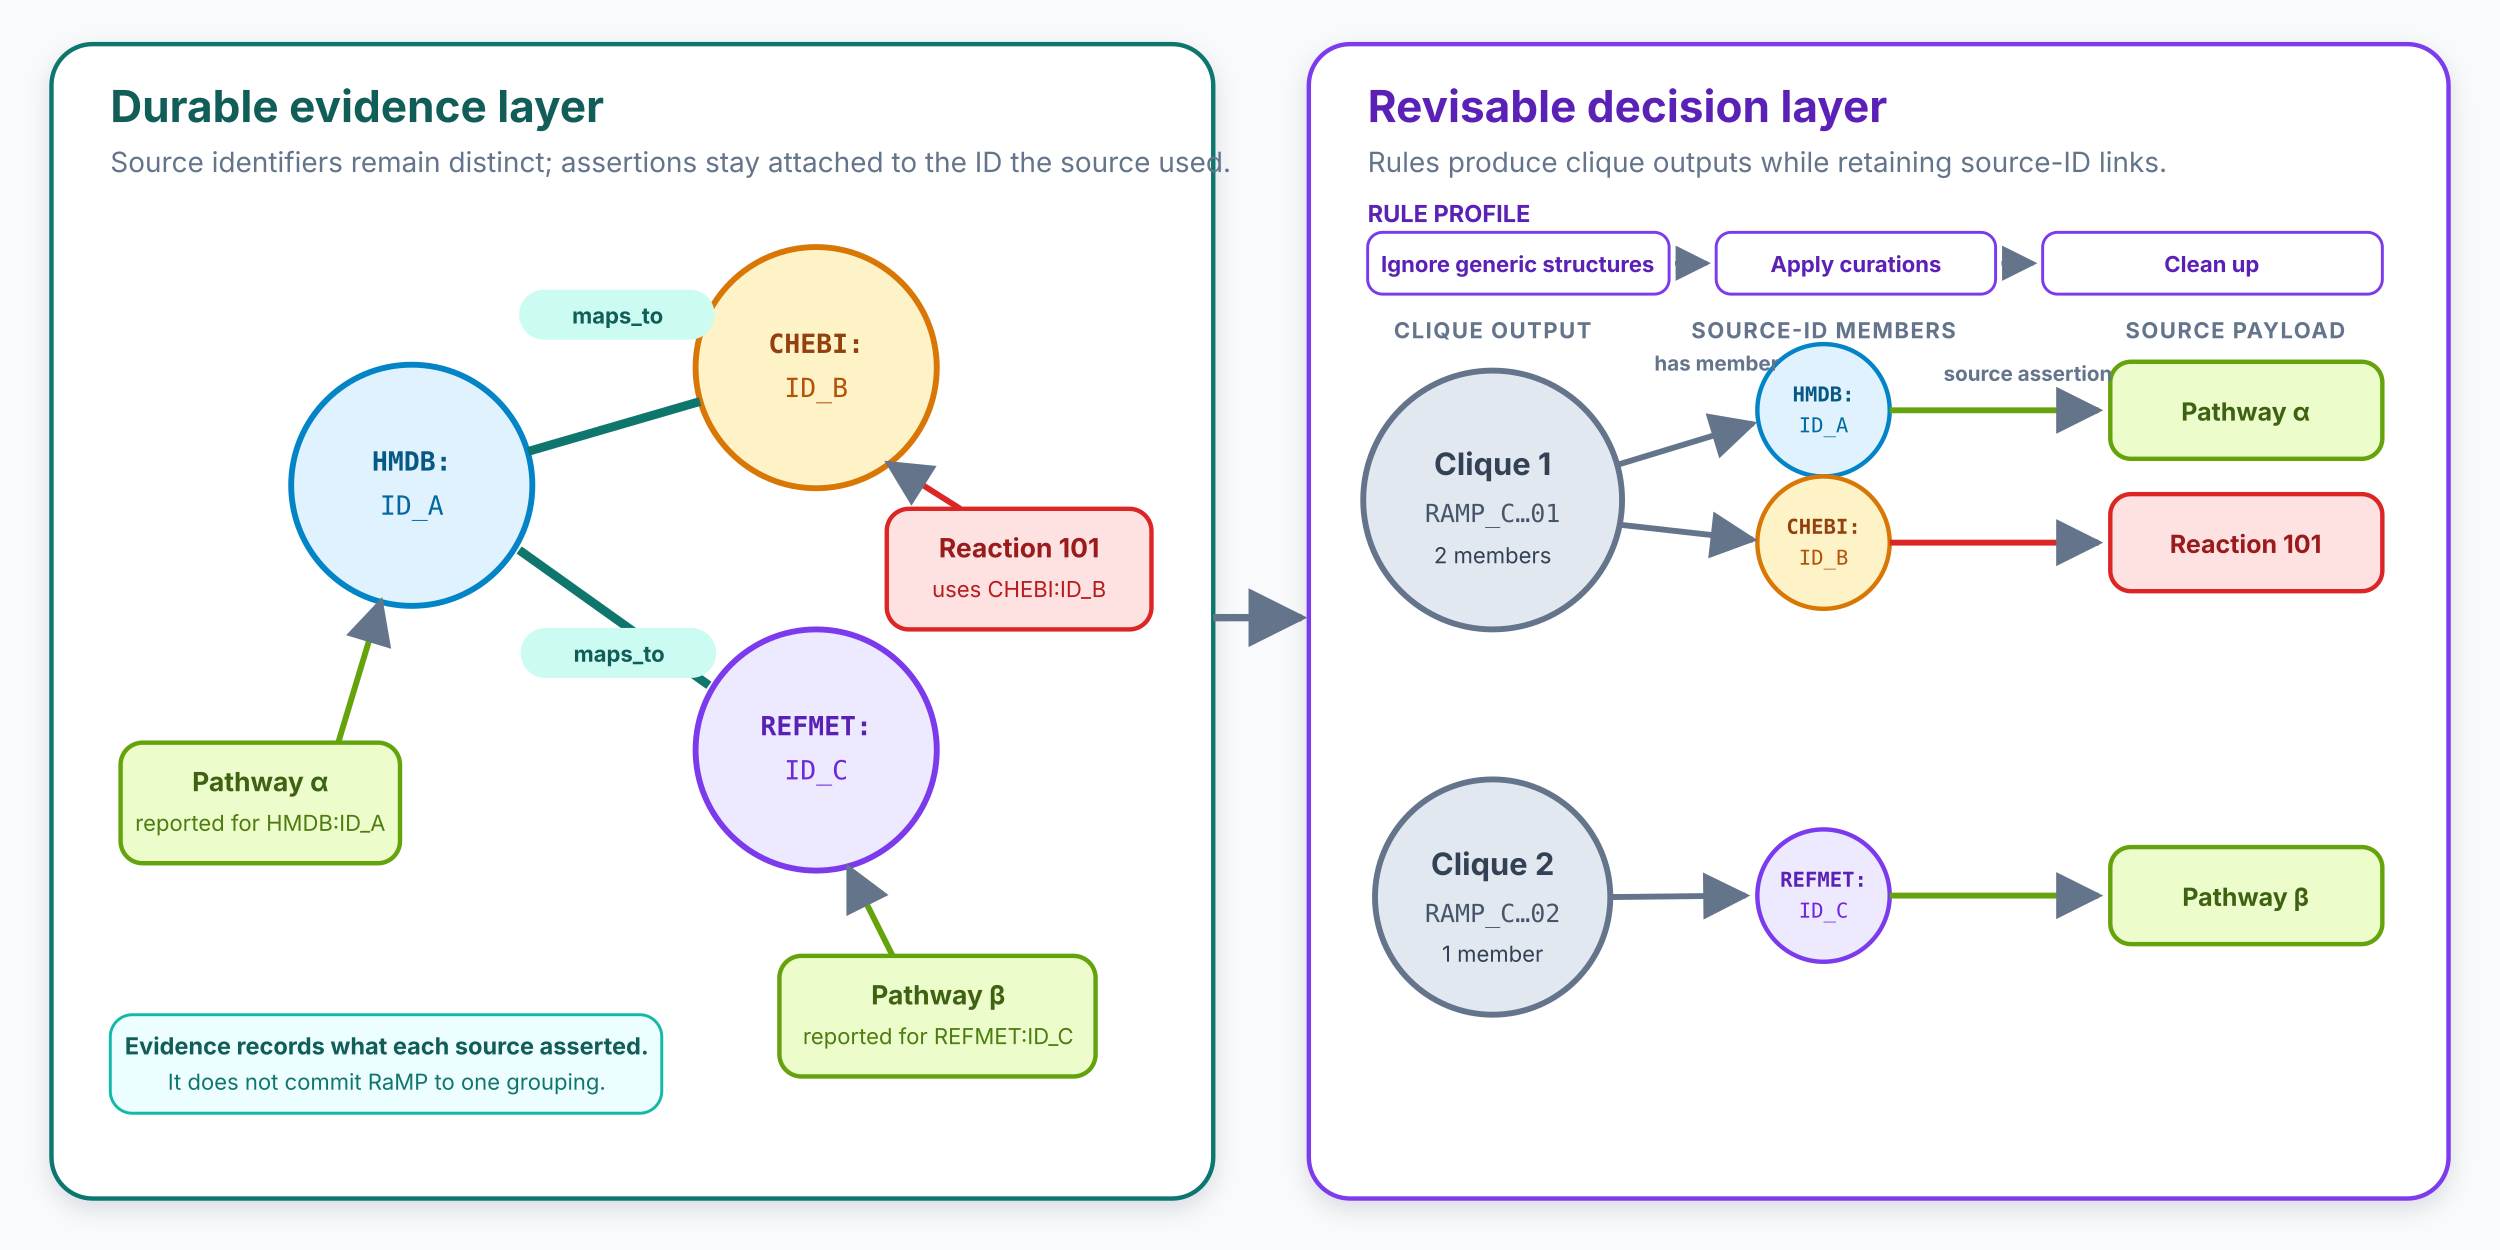
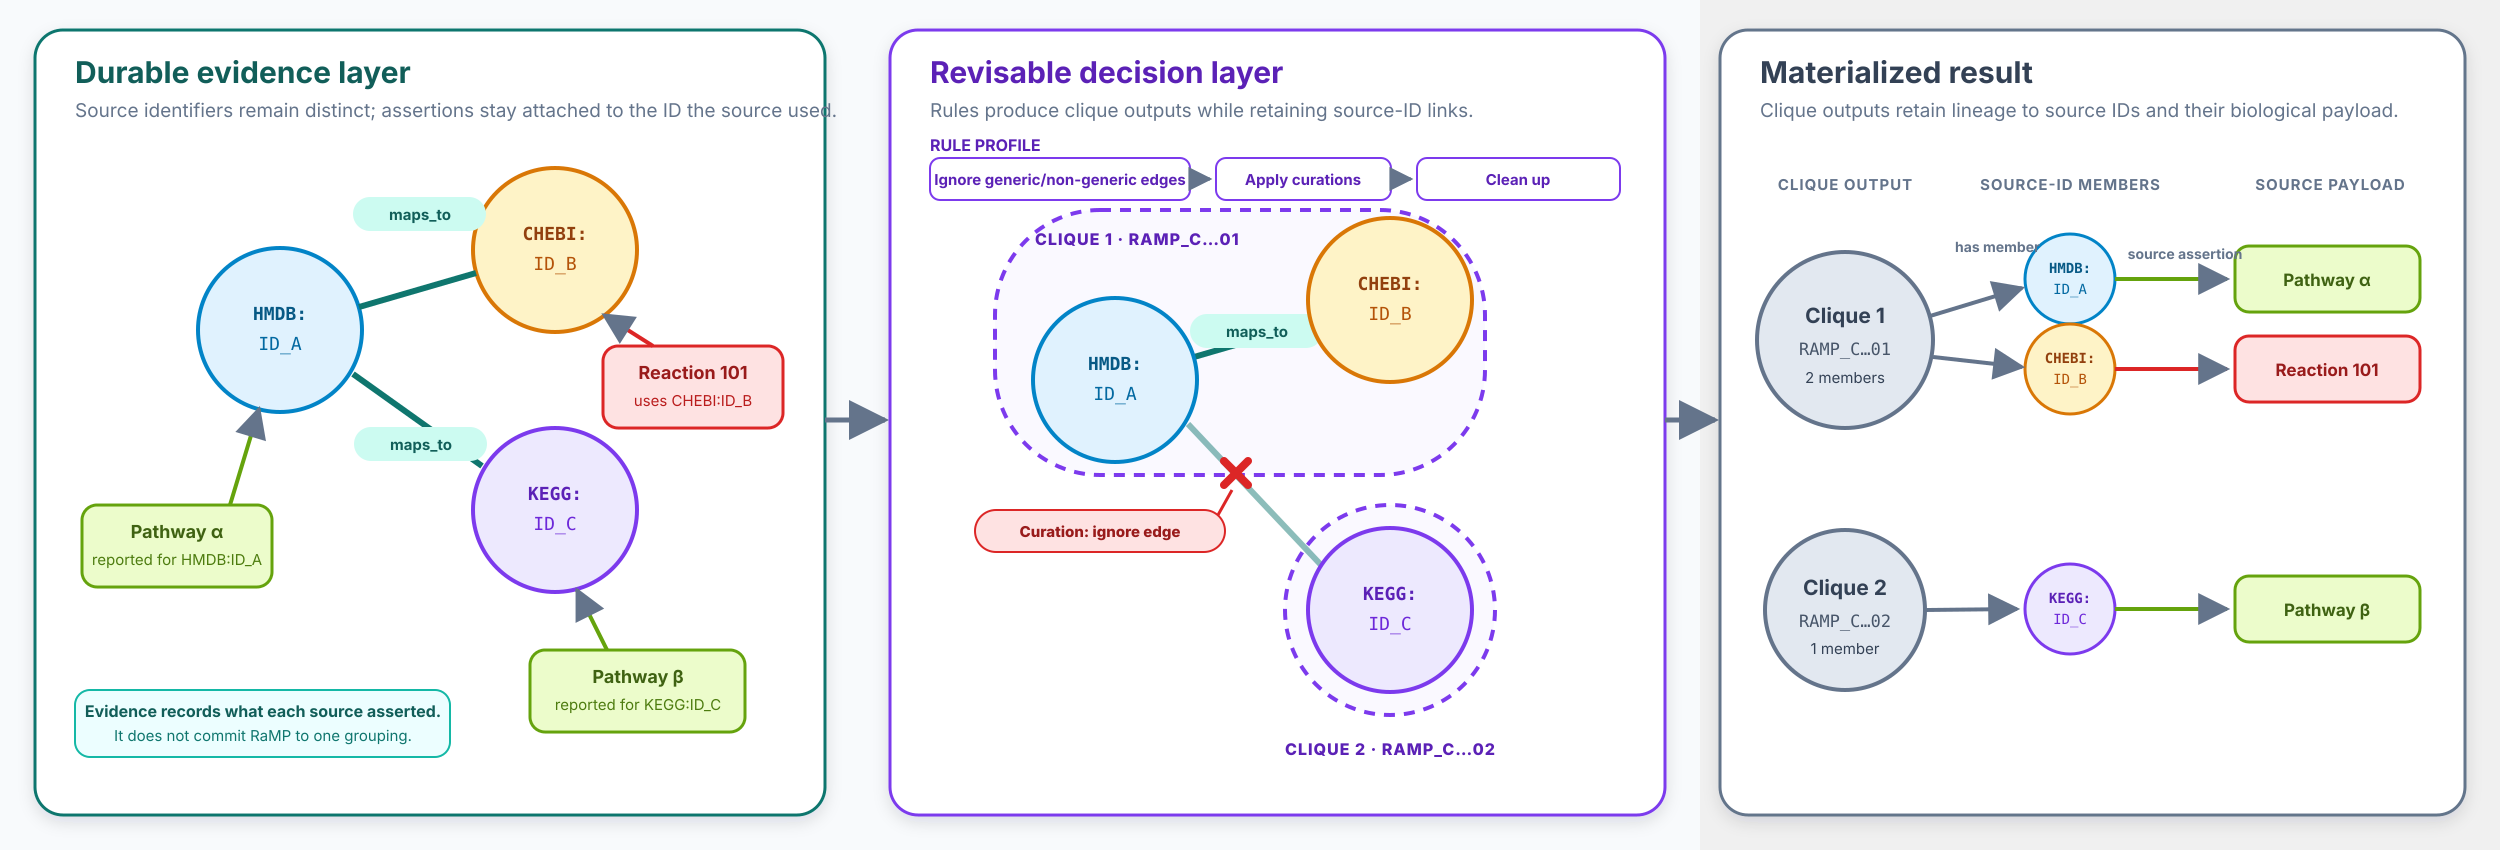
- <svg xmlns="http://www.w3.org/2000/svg" width="850" height="425" viewBox="0 0 1700 850" role="img" aria-labelledby="title desc">
+ <svg xmlns="http://www.w3.org/2000/svg" width="1250" height="425" viewBox="0 0 2500 850" role="img" aria-labelledby="title desc">
  <defs>
    <marker id="arrow" viewBox="0 0 10 10" refX="9" refY="5" markerWidth="8" markerHeight="8" orient="auto">
      <path d="M0 0L10 5L0 10z" fill="#64748b" />
    </marker>
    <marker id="teal-arrow" viewBox="0 0 10 10" refX="9" refY="5" markerWidth="8" markerHeight="8" orient="auto">
      <path d="M0 0L10 5L0 10z" fill="#0f766e" />
    </marker>
    <filter id="shadow" x="-20%" y="-20%" width="140%" height="140%">
      <feDropShadow dx="0" dy="6" stdDeviation="8" flood-color="#0f172a" flood-opacity="0.12" />
    </filter>
  </defs>
  <rect width="1700" height="850" fill="#f8fafc" />
  <rect x="35" y="30" width="790" height="785" rx="28" fill="#ffffff" stroke="#0f766e" stroke-width="3" filter="url(#shadow)" />
  <text x="75" y="83" font-family="Inter, Arial, sans-serif" font-size="30" font-weight="700" fill="#115e59">Durable evidence layer</text>
  <text x="75" y="117" font-family="Inter, Arial, sans-serif" font-size="19" fill="#64748b">Source identifiers remain distinct; assertions stay attached to the ID the source used.</text>
  <circle cx="280" cy="330" r="82" fill="#e0f2fe" stroke="#0284c7" stroke-width="4" />
  <text x="280" y="320" text-anchor="middle" font-family="ui-monospace, monospace" font-size="18" font-weight="700" fill="#075985">HMDB:</text>
  <text x="280" y="350" text-anchor="middle" font-family="ui-monospace, monospace" font-size="18" fill="#0369a1">ID_A</text>
  <circle cx="555" cy="250" r="82" fill="#fef3c7" stroke="#d97706" stroke-width="4" />
  <text x="555" y="240" text-anchor="middle" font-family="ui-monospace, monospace" font-size="18" font-weight="700" fill="#92400e">CHEBI:</text>
  <text x="555" y="270" text-anchor="middle" font-family="ui-monospace, monospace" font-size="18" fill="#b45309">ID_B</text>
  <circle cx="555" cy="510" r="82" fill="#ede9fe" stroke="#7c3aed" stroke-width="4" />
-   <text x="555" y="500" text-anchor="middle" font-family="ui-monospace, monospace" font-size="18" font-weight="700" fill="#5b21b6">REFMET:</text>
+   <text x="555" y="500" text-anchor="middle" font-family="ui-monospace, monospace" font-size="18" font-weight="700" fill="#5b21b6">KEGG:</text>
  <text x="555" y="530" text-anchor="middle" font-family="ui-monospace, monospace" font-size="18" fill="#6d28d9">ID_C</text>
  <line x1="359" y1="307" x2="476" y2="273" stroke="#0f766e" stroke-width="6" />
  <line x1="353" y1="374" x2="482" y2="466" stroke="#0f766e" stroke-width="6" />
  <rect x="353" y="197" width="133" height="34" rx="17" fill="#ccfbf1" />
  <text x="420" y="220" text-anchor="middle" font-family="Inter, Arial, sans-serif" font-size="15" font-weight="700" fill="#115e59">maps_to</text>
  <rect x="354" y="427" width="133" height="34" rx="17" fill="#ccfbf1" />
  <text x="421" y="450" text-anchor="middle" font-family="Inter, Arial, sans-serif" font-size="15" font-weight="700" fill="#115e59">maps_to</text>
  <rect x="82" y="505" width="190" height="82" rx="15" fill="#ecfccb" stroke="#65a30d" stroke-width="3" />
  <text x="177" y="538" text-anchor="middle" font-family="Inter, Arial, sans-serif" font-size="18" font-weight="700" fill="#3f6212">Pathway α</text>
  <text x="177" y="565" text-anchor="middle" font-family="Inter, Arial, sans-serif" font-size="15" fill="#4d7c0f">reported for HMDB:ID_A</text>
  <line x1="230" y1="505" x2="259" y2="409" stroke="#65a30d" stroke-width="4" marker-end="url(#arrow)" />
  <rect x="603" y="346" width="180" height="82" rx="15" fill="#fee2e2" stroke="#dc2626" stroke-width="3" />
  <text x="693" y="379" text-anchor="middle" font-family="Inter, Arial, sans-serif" font-size="18" font-weight="700" fill="#991b1b">Reaction 101</text>
  <text x="693" y="406" text-anchor="middle" font-family="Inter, Arial, sans-serif" font-size="15" fill="#b91c1c">uses CHEBI:ID_B</text>
  <line x1="653" y1="346" x2="604" y2="315" stroke="#dc2626" stroke-width="4" marker-end="url(#arrow)" />
  <rect x="530" y="650" width="215" height="82" rx="15" fill="#ecfccb" stroke="#65a30d" stroke-width="3" />
  <text x="638" y="683" text-anchor="middle" font-family="Inter, Arial, sans-serif" font-size="18" font-weight="700" fill="#3f6212">Pathway β</text>
-   <text x="638" y="710" text-anchor="middle" font-family="Inter, Arial, sans-serif" font-size="15" fill="#4d7c0f">reported for REFMET:ID_C</text>
+   <text x="638" y="710" text-anchor="middle" font-family="Inter, Arial, sans-serif" font-size="15" fill="#4d7c0f">reported for KEGG:ID_C</text>
  <line x1="607" y1="650" x2="577" y2="590" stroke="#65a30d" stroke-width="4" marker-end="url(#arrow)" />
  <rect x="75" y="690" width="375" height="67" rx="15" fill="#ecfeff" stroke="#14b8a6" stroke-width="2" />
  <text x="263" y="717" text-anchor="middle" font-family="Inter, Arial, sans-serif" font-size="16" font-weight="700" fill="#115e59">Evidence records what each source asserted.</text>
  <text x="263" y="741" text-anchor="middle" font-family="Inter, Arial, sans-serif" font-size="15" fill="#0f766e">It does not commit RaMP to one grouping.</text>
  <line x1="825" y1="420" x2="885" y2="420" stroke="#64748b" stroke-width="5" marker-end="url(#arrow)" />
  <rect x="890" y="30" width="775" height="785" rx="28" fill="#ffffff" stroke="#7c3aed" stroke-width="3" filter="url(#shadow)" />
  <text x="930" y="83" font-family="Inter, Arial, sans-serif" font-size="30" font-weight="700" fill="#5b21b6">Revisable decision layer</text>
  <text x="930" y="117" font-family="Inter, Arial, sans-serif" font-size="19" fill="#64748b">Rules produce clique outputs while retaining source-ID links.</text>
  <text x="930" y="151" font-family="Inter, Arial, sans-serif" font-size="16" font-weight="700" fill="#5b21b6">RULE PROFILE</text>
-   <rect x="930" y="158" width="205" height="42" rx="10" fill="#ffffff" stroke="#7c3aed" stroke-width="2" />
-   <text x="1032" y="185" text-anchor="middle" font-family="Inter, Arial, sans-serif" font-size="15" font-weight="700" fill="#5b21b6">Ignore generic structures</text>
-   <line x1="1139" y1="179" x2="1161" y2="179" stroke="#64748b" stroke-width="3" marker-end="url(#arrow)" />
-   <rect x="1167" y="158" width="190" height="42" rx="10" fill="#ffffff" stroke="#7c3aed" stroke-width="2" />
-   <text x="1262" y="185" text-anchor="middle" font-family="Inter, Arial, sans-serif" font-size="15" font-weight="700" fill="#5b21b6">Apply curations</text>
-   <line x1="1361" y1="179" x2="1383" y2="179" stroke="#64748b" stroke-width="3" marker-end="url(#arrow)" />
-   <rect x="1389" y="158" width="231" height="42" rx="10" fill="#ffffff" stroke="#7c3aed" stroke-width="2" />
-   <text x="1504" y="185" text-anchor="middle" font-family="Inter, Arial, sans-serif" font-size="15" font-weight="700" fill="#5b21b6">Clean up</text>
-   <text x="1015" y="230" text-anchor="middle" font-family="Inter, Arial, sans-serif" font-size="15" font-weight="700" letter-spacing="1" fill="#64748b">CLIQUE OUTPUT</text>
-   <text x="1240" y="230" text-anchor="middle" font-family="Inter, Arial, sans-serif" font-size="15" font-weight="700" letter-spacing="1" fill="#64748b">SOURCE-ID MEMBERS</text>
-   <text x="1520" y="230" text-anchor="middle" font-family="Inter, Arial, sans-serif" font-size="15" font-weight="700" letter-spacing="1" fill="#64748b">SOURCE PAYLOAD</text>
-   <circle cx="1015" cy="340" r="88" fill="#e2e8f0" stroke="#64748b" stroke-width="4" />
-   <text x="1015" y="323" text-anchor="middle" font-family="Inter, Arial, sans-serif" font-size="21" font-weight="700" fill="#334155">Clique 1</text>
-   <text x="1015" y="355" text-anchor="middle" font-family="ui-monospace, monospace" font-size="17" fill="#475569">RAMP_C…01</text>
-   <text x="1015" y="383" text-anchor="middle" font-family="Inter, Arial, sans-serif" font-size="15" fill="#334155">2 members</text>
-   <circle cx="1015" cy="610" r="80" fill="#e2e8f0" stroke="#64748b" stroke-width="4" />
-   <text x="1015" y="595" text-anchor="middle" font-family="Inter, Arial, sans-serif" font-size="21" font-weight="700" fill="#334155">Clique 2</text>
-   <text x="1015" y="627" text-anchor="middle" font-family="ui-monospace, monospace" font-size="17" fill="#475569">RAMP_C…02</text>
-   <text x="1015" y="654" text-anchor="middle" font-family="Inter, Arial, sans-serif" font-size="15" fill="#334155">1 member</text>
-   <circle cx="1240" cy="279" r="45" fill="#e0f2fe" stroke="#0284c7" stroke-width="3" />
-   <text x="1240" y="273" text-anchor="middle" font-family="ui-monospace, monospace" font-size="14" font-weight="700" fill="#075985">HMDB:</text>
-   <text x="1240" y="294" text-anchor="middle" font-family="ui-monospace, monospace" font-size="14" fill="#0369a1">ID_A</text>
-   <circle cx="1240" cy="369" r="45" fill="#fef3c7" stroke="#d97706" stroke-width="3" />
-   <text x="1240" y="363" text-anchor="middle" font-family="ui-monospace, monospace" font-size="14" font-weight="700" fill="#92400e">CHEBI:</text>
-   <text x="1240" y="384" text-anchor="middle" font-family="ui-monospace, monospace" font-size="14" fill="#b45309">ID_B</text>
-   <circle cx="1240" cy="609" r="45" fill="#ede9fe" stroke="#7c3aed" stroke-width="3" />
-   <text x="1240" y="603" text-anchor="middle" font-family="ui-monospace, monospace" font-size="14" font-weight="700" fill="#5b21b6">REFMET:</text>
-   <text x="1240" y="624" text-anchor="middle" font-family="ui-monospace, monospace" font-size="14" fill="#6d28d9">ID_C</text>
-   <line x1="1100" y1="316" x2="1192" y2="288" stroke="#64748b" stroke-width="4" marker-end="url(#arrow)" />
-   <line x1="1103" y1="357" x2="1192" y2="367" stroke="#64748b" stroke-width="4" marker-end="url(#arrow)" />
-   <line x1="1095" y1="610" x2="1187" y2="609" stroke="#64748b" stroke-width="4" marker-end="url(#arrow)" />
-   <text x="1125" y="252" font-family="Inter, Arial, sans-serif" font-size="14" font-weight="700" fill="#64748b">has member</text>
-   <rect x="1435" y="246" width="185" height="66" rx="14" fill="#ecfccb" stroke="#65a30d" stroke-width="3" />
-   <text x="1527" y="286" text-anchor="middle" font-family="Inter, Arial, sans-serif" font-size="17" font-weight="700" fill="#3f6212">Pathway α</text>
-   <rect x="1435" y="336" width="185" height="66" rx="14" fill="#fee2e2" stroke="#dc2626" stroke-width="3" />
-   <text x="1527" y="376" text-anchor="middle" font-family="Inter, Arial, sans-serif" font-size="17" font-weight="700" fill="#991b1b">Reaction 101</text>
-   <rect x="1435" y="576" width="185" height="66" rx="14" fill="#ecfccb" stroke="#65a30d" stroke-width="3" />
-   <text x="1527" y="616" text-anchor="middle" font-family="Inter, Arial, sans-serif" font-size="17" font-weight="700" fill="#3f6212">Pathway β</text>
-   <line x1="1285" y1="279" x2="1427" y2="279" stroke="#65a30d" stroke-width="4" marker-end="url(#arrow)" />
-   <line x1="1285" y1="369" x2="1427" y2="369" stroke="#dc2626" stroke-width="4" marker-end="url(#arrow)" />
-   <line x1="1285" y1="609" x2="1427" y2="609" stroke="#65a30d" stroke-width="4" marker-end="url(#arrow)" />
-   <text x="1379" y="259" text-anchor="middle" font-family="Inter, Arial, sans-serif" font-size="14" font-weight="700" fill="#64748b">source assertion</text>
+   <rect x="930" y="158" width="260" height="42" rx="10" fill="#ffffff" stroke="#7c3aed" stroke-width="2" />
+   <text x="1060" y="185" text-anchor="middle" font-family="Inter, Arial, sans-serif" font-size="15" font-weight="700" fill="#5b21b6">Ignore generic/non-generic edges</text>
+   <line x1="1194" y1="179" x2="1210" y2="179" stroke="#64748b" stroke-width="3" marker-end="url(#arrow)" />
+   <rect x="1216" y="158" width="175" height="42" rx="10" fill="#ffffff" stroke="#7c3aed" stroke-width="2" />
+   <text x="1303" y="185" text-anchor="middle" font-family="Inter, Arial, sans-serif" font-size="15" font-weight="700" fill="#5b21b6">Apply curations</text>
+   <line x1="1395" y1="179" x2="1411" y2="179" stroke="#64748b" stroke-width="3" marker-end="url(#arrow)" />
+   <rect x="1417" y="158" width="203" height="42" rx="10" fill="#ffffff" stroke="#7c3aed" stroke-width="2" />
+   <text x="1518" y="185" text-anchor="middle" font-family="Inter, Arial, sans-serif" font-size="15" font-weight="700" fill="#5b21b6">Clean up</text>
+   <rect x="995" y="210" width="490" height="265" rx="105" fill="#f5f3ff" fill-opacity="0.45" stroke="#7c3aed" stroke-width="4" stroke-dasharray="11 9" />
+   <text x="1035" y="245" font-family="Inter, Arial, sans-serif" font-size="16" font-weight="800" letter-spacing="1" fill="#5b21b6">CLIQUE 1 · RAMP_C…01</text>
+   <circle cx="1390" cy="610" r="105" fill="#f5f3ff" fill-opacity="0.45" stroke="#7c3aed" stroke-width="4" stroke-dasharray="11 9" />
+   <line x1="1194" y1="357" x2="1311" y2="323" stroke="#0f766e" stroke-width="6" />
+   <line x1="1188" y1="424" x2="1322" y2="566" stroke="#0f766e" stroke-width="6" opacity="0.48" />
+   <rect x="1190" y="314" width="133" height="34" rx="17" fill="#ccfbf1" />
+   <text x="1257" y="337" text-anchor="middle" font-family="Inter, Arial, sans-serif" font-size="15" font-weight="700" fill="#115e59">maps_to</text>
+   <circle cx="1115" cy="380" r="82" fill="#e0f2fe" stroke="#0284c7" stroke-width="4" />
+   <text x="1115" y="370" text-anchor="middle" font-family="ui-monospace, monospace" font-size="18" font-weight="700" fill="#075985">HMDB:</text>
+   <text x="1115" y="400" text-anchor="middle" font-family="ui-monospace, monospace" font-size="18" fill="#0369a1">ID_A</text>
+   <circle cx="1390" cy="300" r="82" fill="#fef3c7" stroke="#d97706" stroke-width="4" />
+   <text x="1390" y="290" text-anchor="middle" font-family="ui-monospace, monospace" font-size="18" font-weight="700" fill="#92400e">CHEBI:</text>
+   <text x="1390" y="320" text-anchor="middle" font-family="ui-monospace, monospace" font-size="18" fill="#b45309">ID_B</text>
+   <circle cx="1390" cy="610" r="82" fill="#ede9fe" stroke="#7c3aed" stroke-width="4" />
+   <text x="1390" y="600" text-anchor="middle" font-family="ui-monospace, monospace" font-size="18" font-weight="700" fill="#5b21b6">KEGG:</text>
+   <text x="1390" y="630" text-anchor="middle" font-family="ui-monospace, monospace" font-size="18" fill="#6d28d9">ID_C</text>
+   <line x1="1224" y1="461" x2="1248" y2="485" stroke="#dc2626" stroke-width="8" stroke-linecap="round" />
+   <line x1="1248" y1="461" x2="1224" y2="485" stroke="#dc2626" stroke-width="8" stroke-linecap="round" />
+   <line x1="1218" y1="515" x2="1232" y2="490" stroke="#dc2626" stroke-width="3" />
+   <rect x="975" y="510" width="250" height="42" rx="21" fill="#fee2e2" stroke="#dc2626" stroke-width="2" />
+   <text x="1100" y="537" text-anchor="middle" font-family="Inter, Arial, sans-serif" font-size="15" font-weight="800" fill="#991b1b">Curation: ignore edge</text>
+   <text x="1390" y="755" text-anchor="middle" font-family="Inter, Arial, sans-serif" font-size="16" font-weight="800" letter-spacing="1" fill="#5b21b6">CLIQUE 2 · RAMP_C…02</text>
+   <line x1="1665" y1="420" x2="1715" y2="420" stroke="#64748b" stroke-width="5" marker-end="url(#arrow)" />
+   <rect x="1720" y="30" width="745" height="785" rx="28" fill="#ffffff" stroke="#64748b" stroke-width="3" filter="url(#shadow)" />
+   <text x="1760" y="83" font-family="Inter, Arial, sans-serif" font-size="30" font-weight="700" fill="#334155">Materialized result</text>
+   <text x="1760" y="117" font-family="Inter, Arial, sans-serif" font-size="19" fill="#64748b">Clique outputs retain lineage to source IDs and their biological payload.</text>
+   <text x="1845" y="190" text-anchor="middle" font-family="Inter, Arial, sans-serif" font-size="15" font-weight="700" letter-spacing="1" fill="#64748b">CLIQUE OUTPUT</text>
+   <text x="2070" y="190" text-anchor="middle" font-family="Inter, Arial, sans-serif" font-size="15" font-weight="700" letter-spacing="1" fill="#64748b">SOURCE-ID MEMBERS</text>
+   <text x="2330" y="190" text-anchor="middle" font-family="Inter, Arial, sans-serif" font-size="15" font-weight="700" letter-spacing="1" fill="#64748b">SOURCE PAYLOAD</text>
+   <circle cx="1845" cy="340" r="88" fill="#e2e8f0" stroke="#64748b" stroke-width="4" />
+   <text x="1845" y="323" text-anchor="middle" font-family="Inter, Arial, sans-serif" font-size="21" font-weight="700" fill="#334155">Clique 1</text>
+   <text x="1845" y="355" text-anchor="middle" font-family="ui-monospace, monospace" font-size="17" fill="#475569">RAMP_C…01</text>
+   <text x="1845" y="383" text-anchor="middle" font-family="Inter, Arial, sans-serif" font-size="15" fill="#334155">2 members</text>
+   <circle cx="1845" cy="610" r="80" fill="#e2e8f0" stroke="#64748b" stroke-width="4" />
+   <text x="1845" y="595" text-anchor="middle" font-family="Inter, Arial, sans-serif" font-size="21" font-weight="700" fill="#334155">Clique 2</text>
+   <text x="1845" y="627" text-anchor="middle" font-family="ui-monospace, monospace" font-size="17" fill="#475569">RAMP_C…02</text>
+   <text x="1845" y="654" text-anchor="middle" font-family="Inter, Arial, sans-serif" font-size="15" fill="#334155">1 member</text>
+   <circle cx="2070" cy="279" r="45" fill="#e0f2fe" stroke="#0284c7" stroke-width="3" />
+   <text x="2070" y="273" text-anchor="middle" font-family="ui-monospace, monospace" font-size="14" font-weight="700" fill="#075985">HMDB:</text>
+   <text x="2070" y="294" text-anchor="middle" font-family="ui-monospace, monospace" font-size="14" fill="#0369a1">ID_A</text>
+   <circle cx="2070" cy="369" r="45" fill="#fef3c7" stroke="#d97706" stroke-width="3" />
+   <text x="2070" y="363" text-anchor="middle" font-family="ui-monospace, monospace" font-size="14" font-weight="700" fill="#92400e">CHEBI:</text>
+   <text x="2070" y="384" text-anchor="middle" font-family="ui-monospace, monospace" font-size="14" fill="#b45309">ID_B</text>
+   <circle cx="2070" cy="609" r="45" fill="#ede9fe" stroke="#7c3aed" stroke-width="3" />
+   <text x="2070" y="603" text-anchor="middle" font-family="ui-monospace, monospace" font-size="14" font-weight="700" fill="#5b21b6">KEGG:</text>
+   <text x="2070" y="624" text-anchor="middle" font-family="ui-monospace, monospace" font-size="14" fill="#6d28d9">ID_C</text>
+   <line x1="1930" y1="316" x2="2022" y2="288" stroke="#64748b" stroke-width="4" marker-end="url(#arrow)" />
+   <line x1="1933" y1="357" x2="2022" y2="367" stroke="#64748b" stroke-width="4" marker-end="url(#arrow)" />
+   <line x1="1925" y1="610" x2="2017" y2="609" stroke="#64748b" stroke-width="4" marker-end="url(#arrow)" />
+   <text x="1955" y="252" font-family="Inter, Arial, sans-serif" font-size="14" font-weight="700" fill="#64748b">has member</text>
+   <rect x="2235" y="246" width="185" height="66" rx="14" fill="#ecfccb" stroke="#65a30d" stroke-width="3" />
+   <text x="2327" y="286" text-anchor="middle" font-family="Inter, Arial, sans-serif" font-size="17" font-weight="700" fill="#3f6212">Pathway α</text>
+   <rect x="2235" y="336" width="185" height="66" rx="14" fill="#fee2e2" stroke="#dc2626" stroke-width="3" />
+   <text x="2327" y="376" text-anchor="middle" font-family="Inter, Arial, sans-serif" font-size="17" font-weight="700" fill="#991b1b">Reaction 101</text>
+   <rect x="2235" y="576" width="185" height="66" rx="14" fill="#ecfccb" stroke="#65a30d" stroke-width="3" />
+   <text x="2327" y="616" text-anchor="middle" font-family="Inter, Arial, sans-serif" font-size="17" font-weight="700" fill="#3f6212">Pathway β</text>
+   <line x1="2115" y1="279" x2="2227" y2="279" stroke="#65a30d" stroke-width="4" marker-end="url(#arrow)" />
+   <line x1="2115" y1="369" x2="2227" y2="369" stroke="#dc2626" stroke-width="4" marker-end="url(#arrow)" />
+   <line x1="2115" y1="609" x2="2227" y2="609" stroke="#65a30d" stroke-width="4" marker-end="url(#arrow)" />
+   <text x="2185" y="259" text-anchor="middle" font-family="Inter, Arial, sans-serif" font-size="14" font-weight="700" fill="#64748b">source assertion</text>
</svg>
